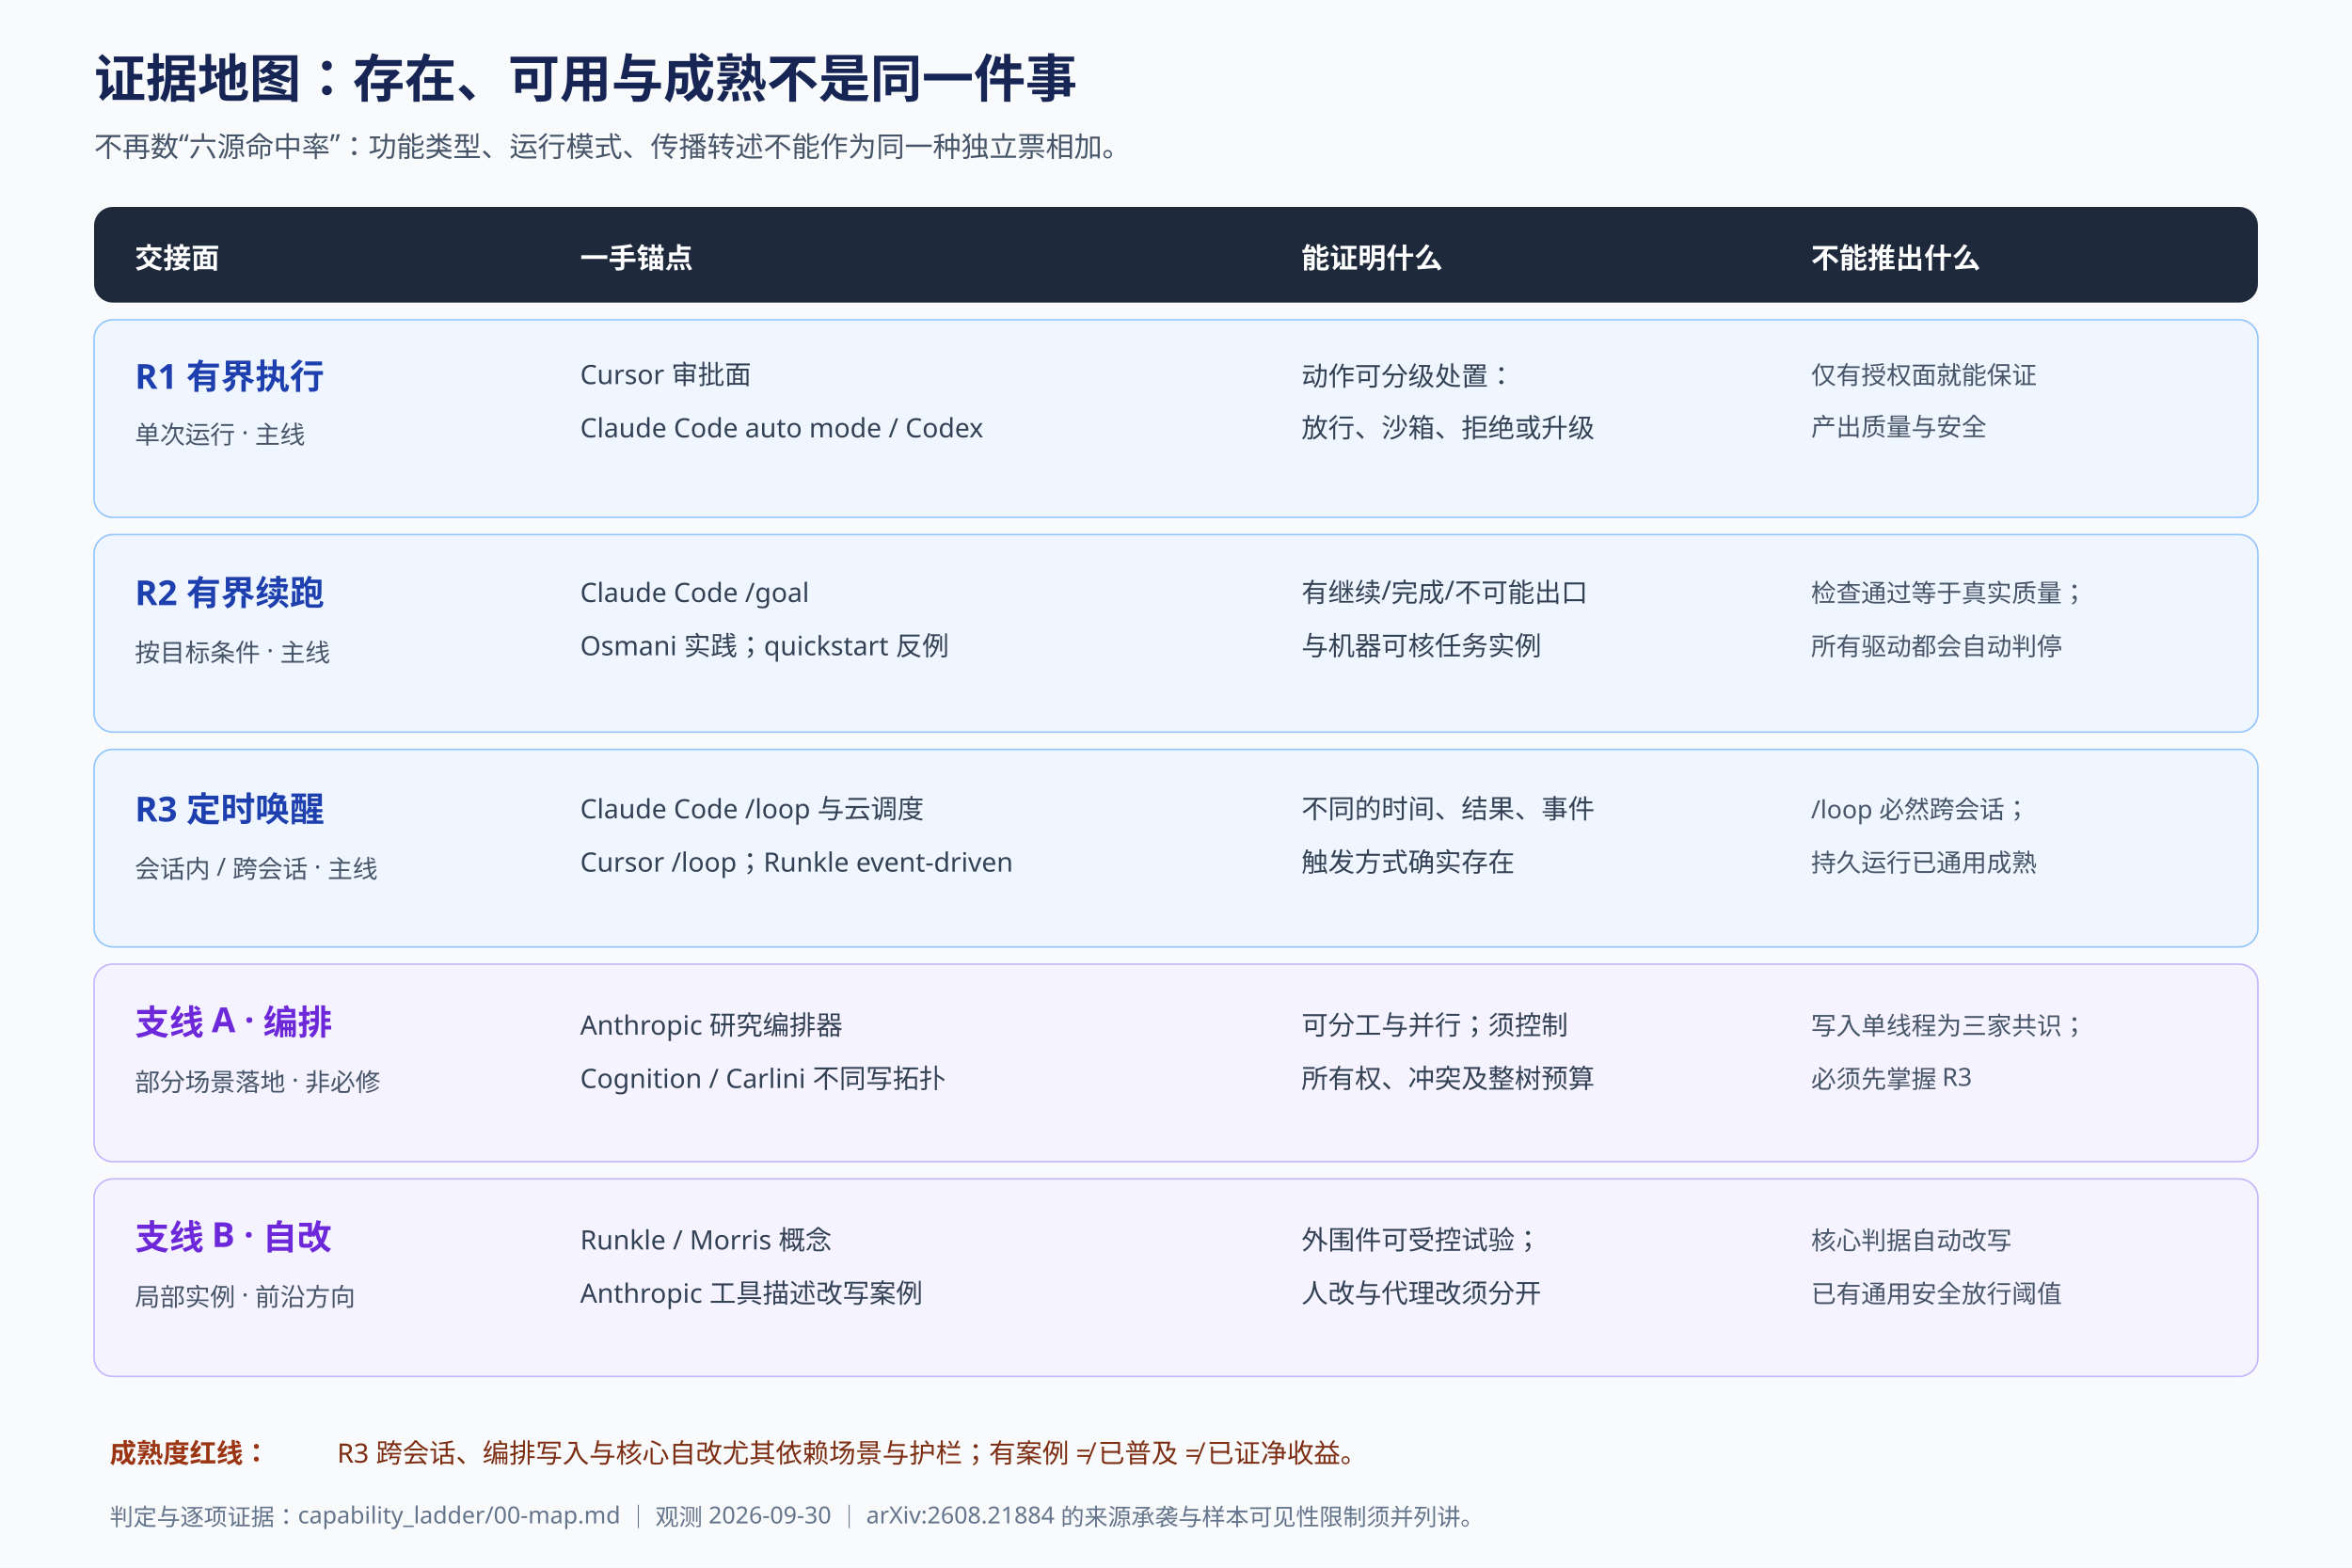
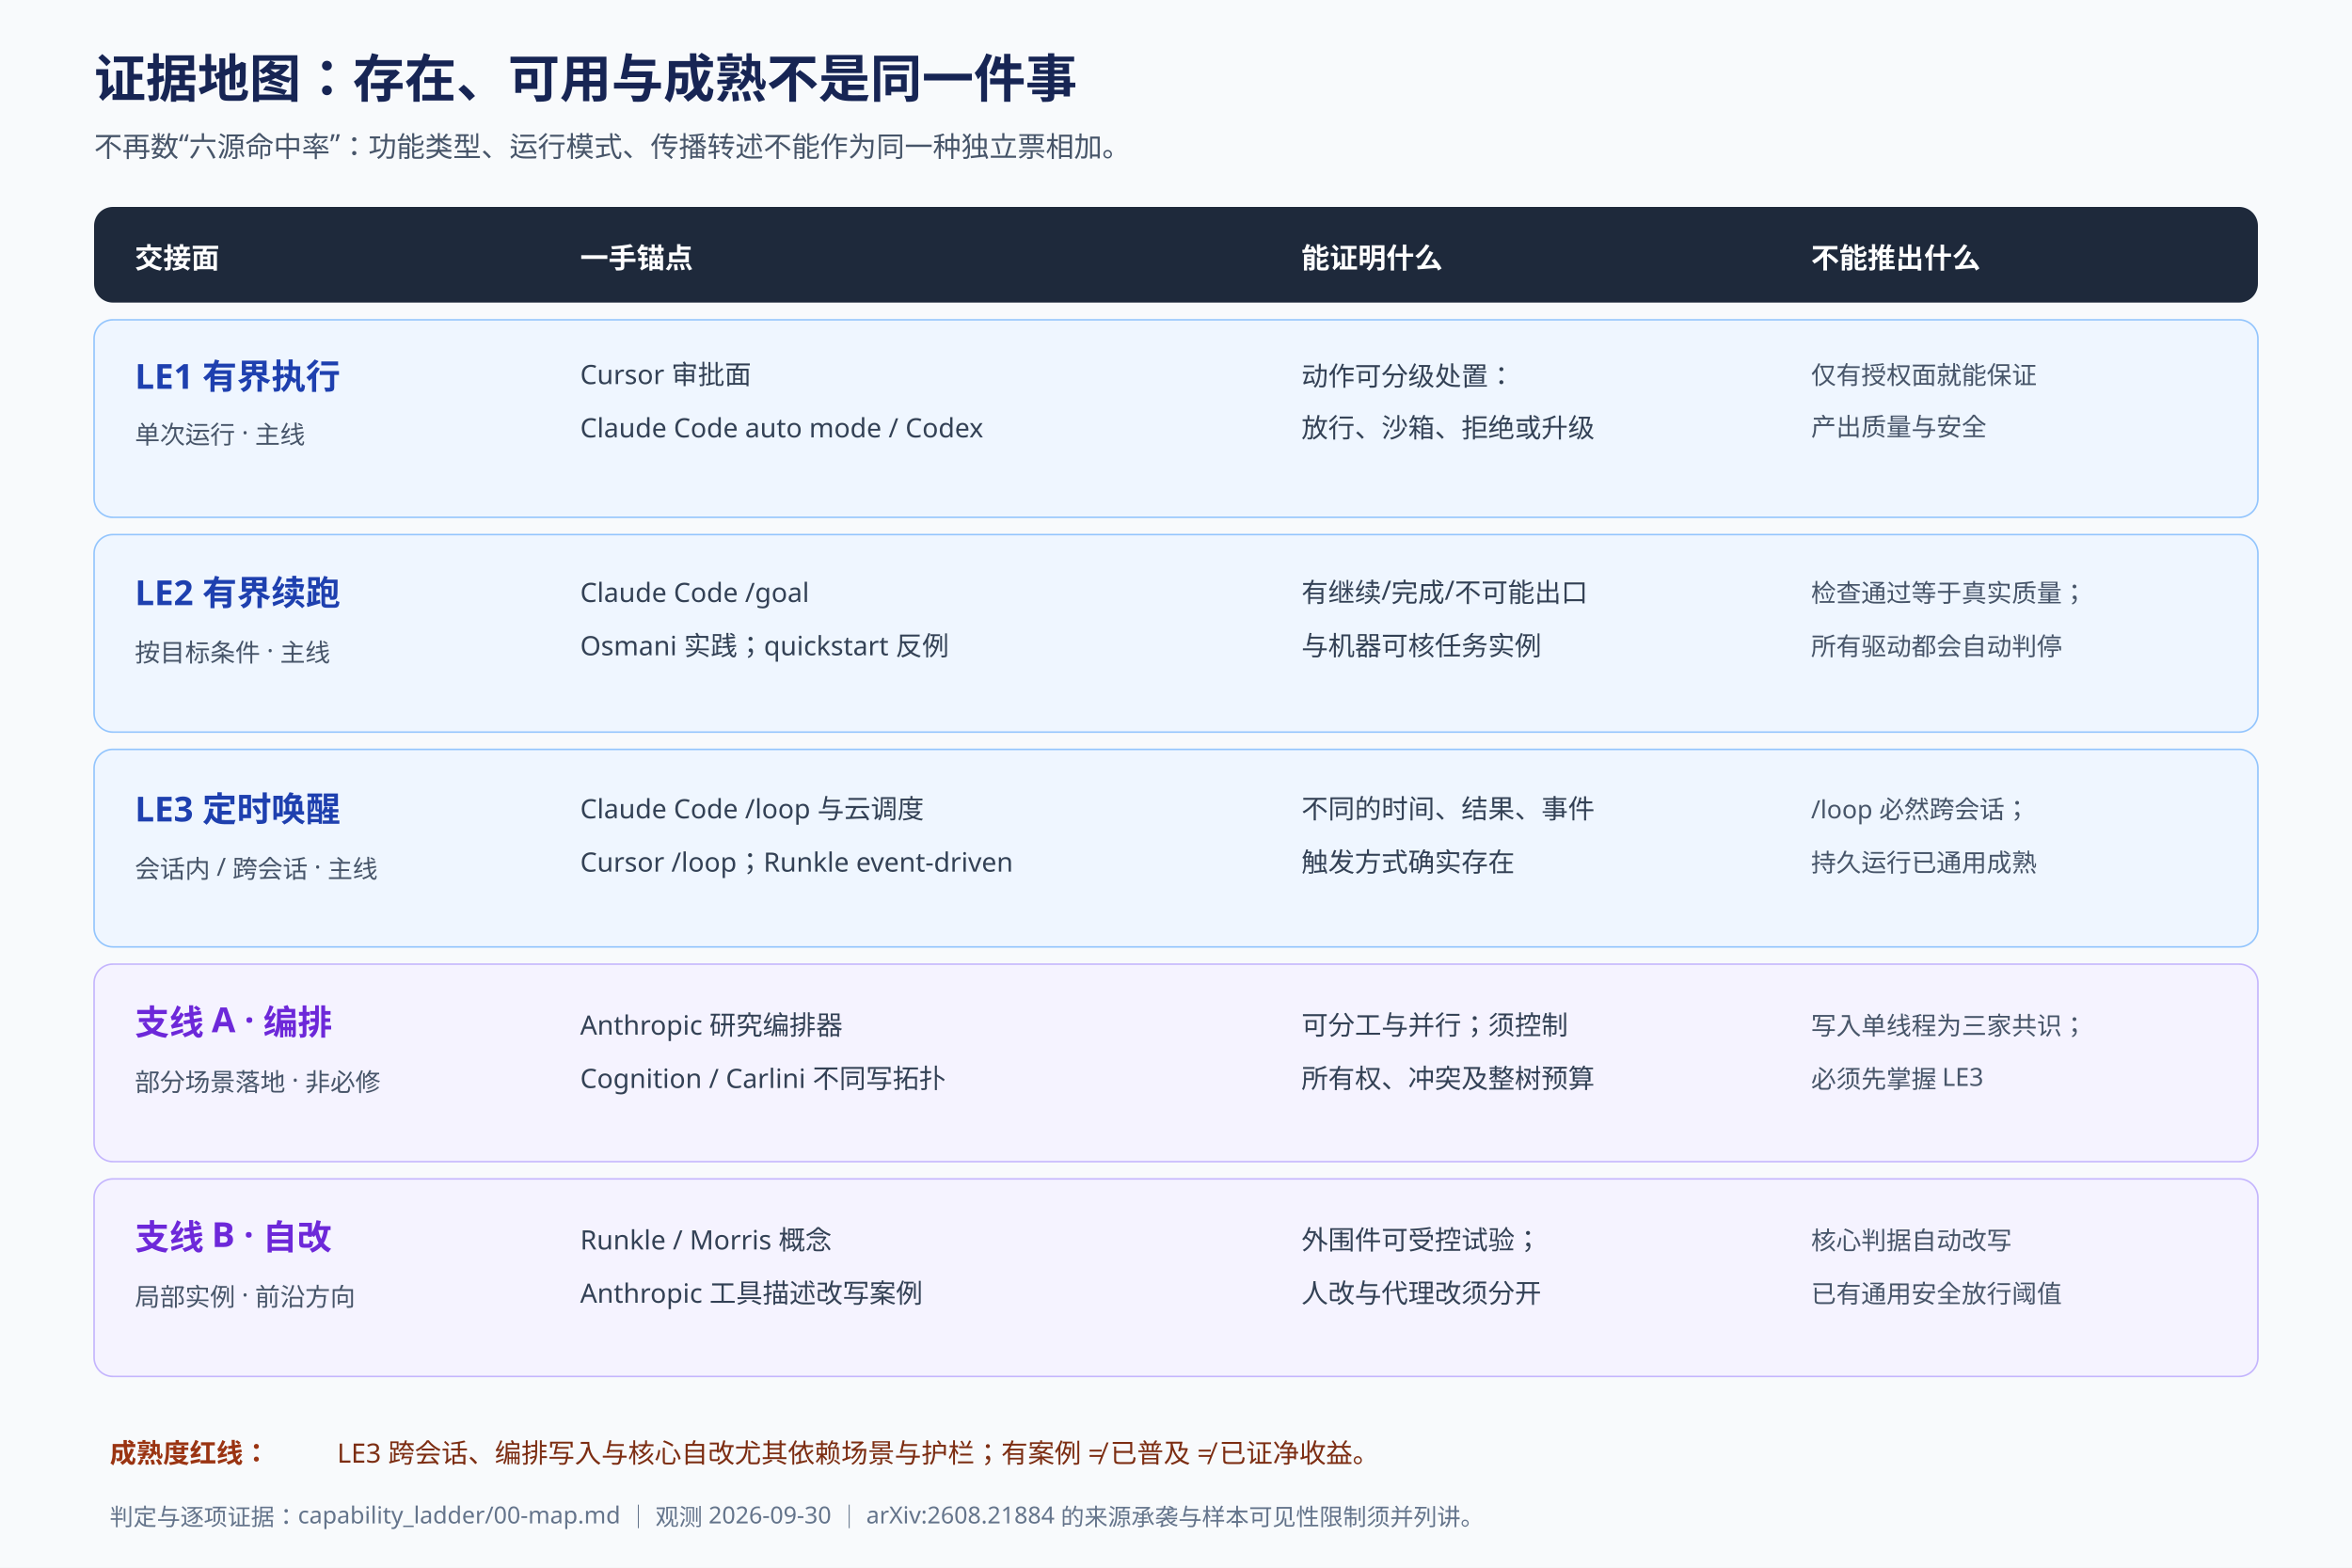
<svg xmlns="http://www.w3.org/2000/svg" width="1500" height="1000" viewBox="0 0 1500 1000" font-family="'PingFang SC','Microsoft YaHei',sans-serif">
  <rect width="1500" height="1000" fill="#f8fafc" />
  <text x="60" y="62" font-size="33" font-weight="bold" fill="#172554">证据地图：存在、可用与成熟不是同一件事</text>
  <text x="60" y="100" font-size="18" fill="#475569">不再数“六源命中率”：功能类型、运行模式、传播转述不能作为同一种独立票相加。</text>
  <rect x="60" y="132" width="1380" height="61" rx="12" fill="#1e293b" />
  <text x="86" y="171" font-size="18" font-weight="bold" fill="#fff">交接面</text>
  <text x="370" y="171" font-size="18" font-weight="bold" fill="#fff">一手锚点</text>
  <text x="830" y="171" font-size="18" font-weight="bold" fill="#fff">能证明什么</text>
  <text x="1155" y="171" font-size="18" font-weight="bold" fill="#fff">不能推出什么</text>
  <rect x="60" y="204" width="1380" height="126" rx="12" fill="#eff6ff" stroke="#93c5fd" />
-   <text x="86" y="248" font-size="22" font-weight="bold" fill="#1e40af">R1 有界执行</text>
+   <text x="86" y="248" font-size="22" font-weight="bold" fill="#1e40af">LE1 有界执行</text>
  <text x="86" y="283" font-size="16" fill="#475569">单次运行 · 主线</text>
  <text x="370" y="245" font-size="17" fill="#334155">Cursor 审批面</text>
  <text x="370" y="279" font-size="17" fill="#334155">Claude Code auto mode / Codex</text>
  <text x="830" y="246" font-size="17" fill="#334155">动作可分级处置：</text>
  <text x="830" y="279" font-size="17" fill="#334155">放行、沙箱、拒绝或升级</text>
  <text x="1155" y="245" font-size="16" fill="#475569">仅有授权面就能保证</text>
  <text x="1155" y="278" font-size="16" fill="#475569">产出质量与安全</text>
  <rect x="60" y="341" width="1380" height="126" rx="12" fill="#eff6ff" stroke="#93c5fd" />
-   <text x="86" y="386" font-size="22" font-weight="bold" fill="#1e40af">R2 有界续跑</text>
+   <text x="86" y="386" font-size="22" font-weight="bold" fill="#1e40af">LE2 有界续跑</text>
  <text x="86" y="422" font-size="16" fill="#475569">按目标条件 · 主线</text>
  <text x="370" y="384" font-size="17" fill="#334155">Claude Code /goal</text>
  <text x="370" y="418" font-size="17" fill="#334155">Osmani 实践；quickstart 反例</text>
  <text x="830" y="384" font-size="17" fill="#334155">有继续/完成/不可能出口</text>
  <text x="830" y="418" font-size="17" fill="#334155">与机器可核任务实例</text>
  <text x="1155" y="384" font-size="16" fill="#475569">检查通过等于真实质量；</text>
  <text x="1155" y="418" font-size="16" fill="#475569">所有驱动都会自动判停</text>
  <rect x="60" y="478" width="1380" height="126" rx="12" fill="#eff6ff" stroke="#93c5fd" />
-   <text x="86" y="524" font-size="22" font-weight="bold" fill="#1e40af">R3 定时唤醒</text>
+   <text x="86" y="524" font-size="22" font-weight="bold" fill="#1e40af">LE3 定时唤醒</text>
  <text x="86" y="560" font-size="16" fill="#475569">会话内 / 跨会话 · 主线</text>
  <text x="370" y="522" font-size="17" fill="#334155">Claude Code /loop 与云调度</text>
  <text x="370" y="556" font-size="17" fill="#334155">Cursor /loop；Runkle event-driven</text>
  <text x="830" y="522" font-size="17" fill="#334155">不同的时间、结果、事件</text>
  <text x="830" y="556" font-size="17" fill="#334155">触发方式确实存在</text>
  <text x="1155" y="522" font-size="16" fill="#475569">/loop 必然跨会话；</text>
  <text x="1155" y="556" font-size="16" fill="#475569">持久运行已通用成熟</text>
  <rect x="60" y="615" width="1380" height="126" rx="12" fill="#f5f3ff" stroke="#c4b5fd" />
  <text x="86" y="660" font-size="22" font-weight="bold" fill="#6d28d9">支线 A · 编排</text>
  <text x="86" y="696" font-size="16" fill="#475569">部分场景落地 · 非必修</text>
  <text x="370" y="660" font-size="17" fill="#334155">Anthropic 研究编排器</text>
  <text x="370" y="694" font-size="17" fill="#334155">Cognition / Carlini 不同写拓扑</text>
  <text x="830" y="660" font-size="17" fill="#334155">可分工与并行；须控制</text>
  <text x="830" y="694" font-size="17" fill="#334155">所有权、冲突及整树预算</text>
  <text x="1155" y="660" font-size="16" fill="#475569">写入单线程为三家共识；</text>
-   <text x="1155" y="694" font-size="16" fill="#475569">必须先掌握 R3</text>
+   <text x="1155" y="694" font-size="16" fill="#475569">必须先掌握 LE3</text>
  <rect x="60" y="752" width="1380" height="126" rx="12" fill="#f5f3ff" stroke="#c4b5fd" />
  <text x="86" y="797" font-size="22" font-weight="bold" fill="#6d28d9">支线 B · 自改</text>
  <text x="86" y="833" font-size="16" fill="#475569">局部实例 · 前沿方向</text>
  <text x="370" y="797" font-size="17" fill="#334155">Runkle / Morris 概念</text>
  <text x="370" y="831" font-size="17" fill="#334155">Anthropic 工具描述改写案例</text>
  <text x="830" y="797" font-size="17" fill="#334155">外围件可受控试验；</text>
  <text x="830" y="831" font-size="17" fill="#334155">人改与代理改须分开</text>
  <text x="1155" y="797" font-size="16" fill="#475569">核心判据自动改写</text>
  <text x="1155" y="831" font-size="16" fill="#475569">已有通用安全放行阈值</text>
  <text x="70" y="933" font-size="17" font-weight="bold" fill="#9a3412">成熟度红线：</text>
-   <text x="215" y="933" font-size="17" fill="#7c2d12">R3 跨会话、编排写入与核心自改尤其依赖场景与护栏；有案例 ≠ 已普及 ≠ 已证净收益。</text>
+   <text x="215" y="933" font-size="17" fill="#7c2d12">LE3 跨会话、编排写入与核心自改尤其依赖场景与护栏；有案例 ≠ 已普及 ≠ 已证净收益。</text>
  <text x="70" y="973" font-size="15" fill="#64748b">判定与逐项证据：capability_ladder/00-map.md ｜ 观测 2026-09-30 ｜ arXiv:2608.21884 的来源承袭与样本可见性限制须并列讲。</text>
</svg>
